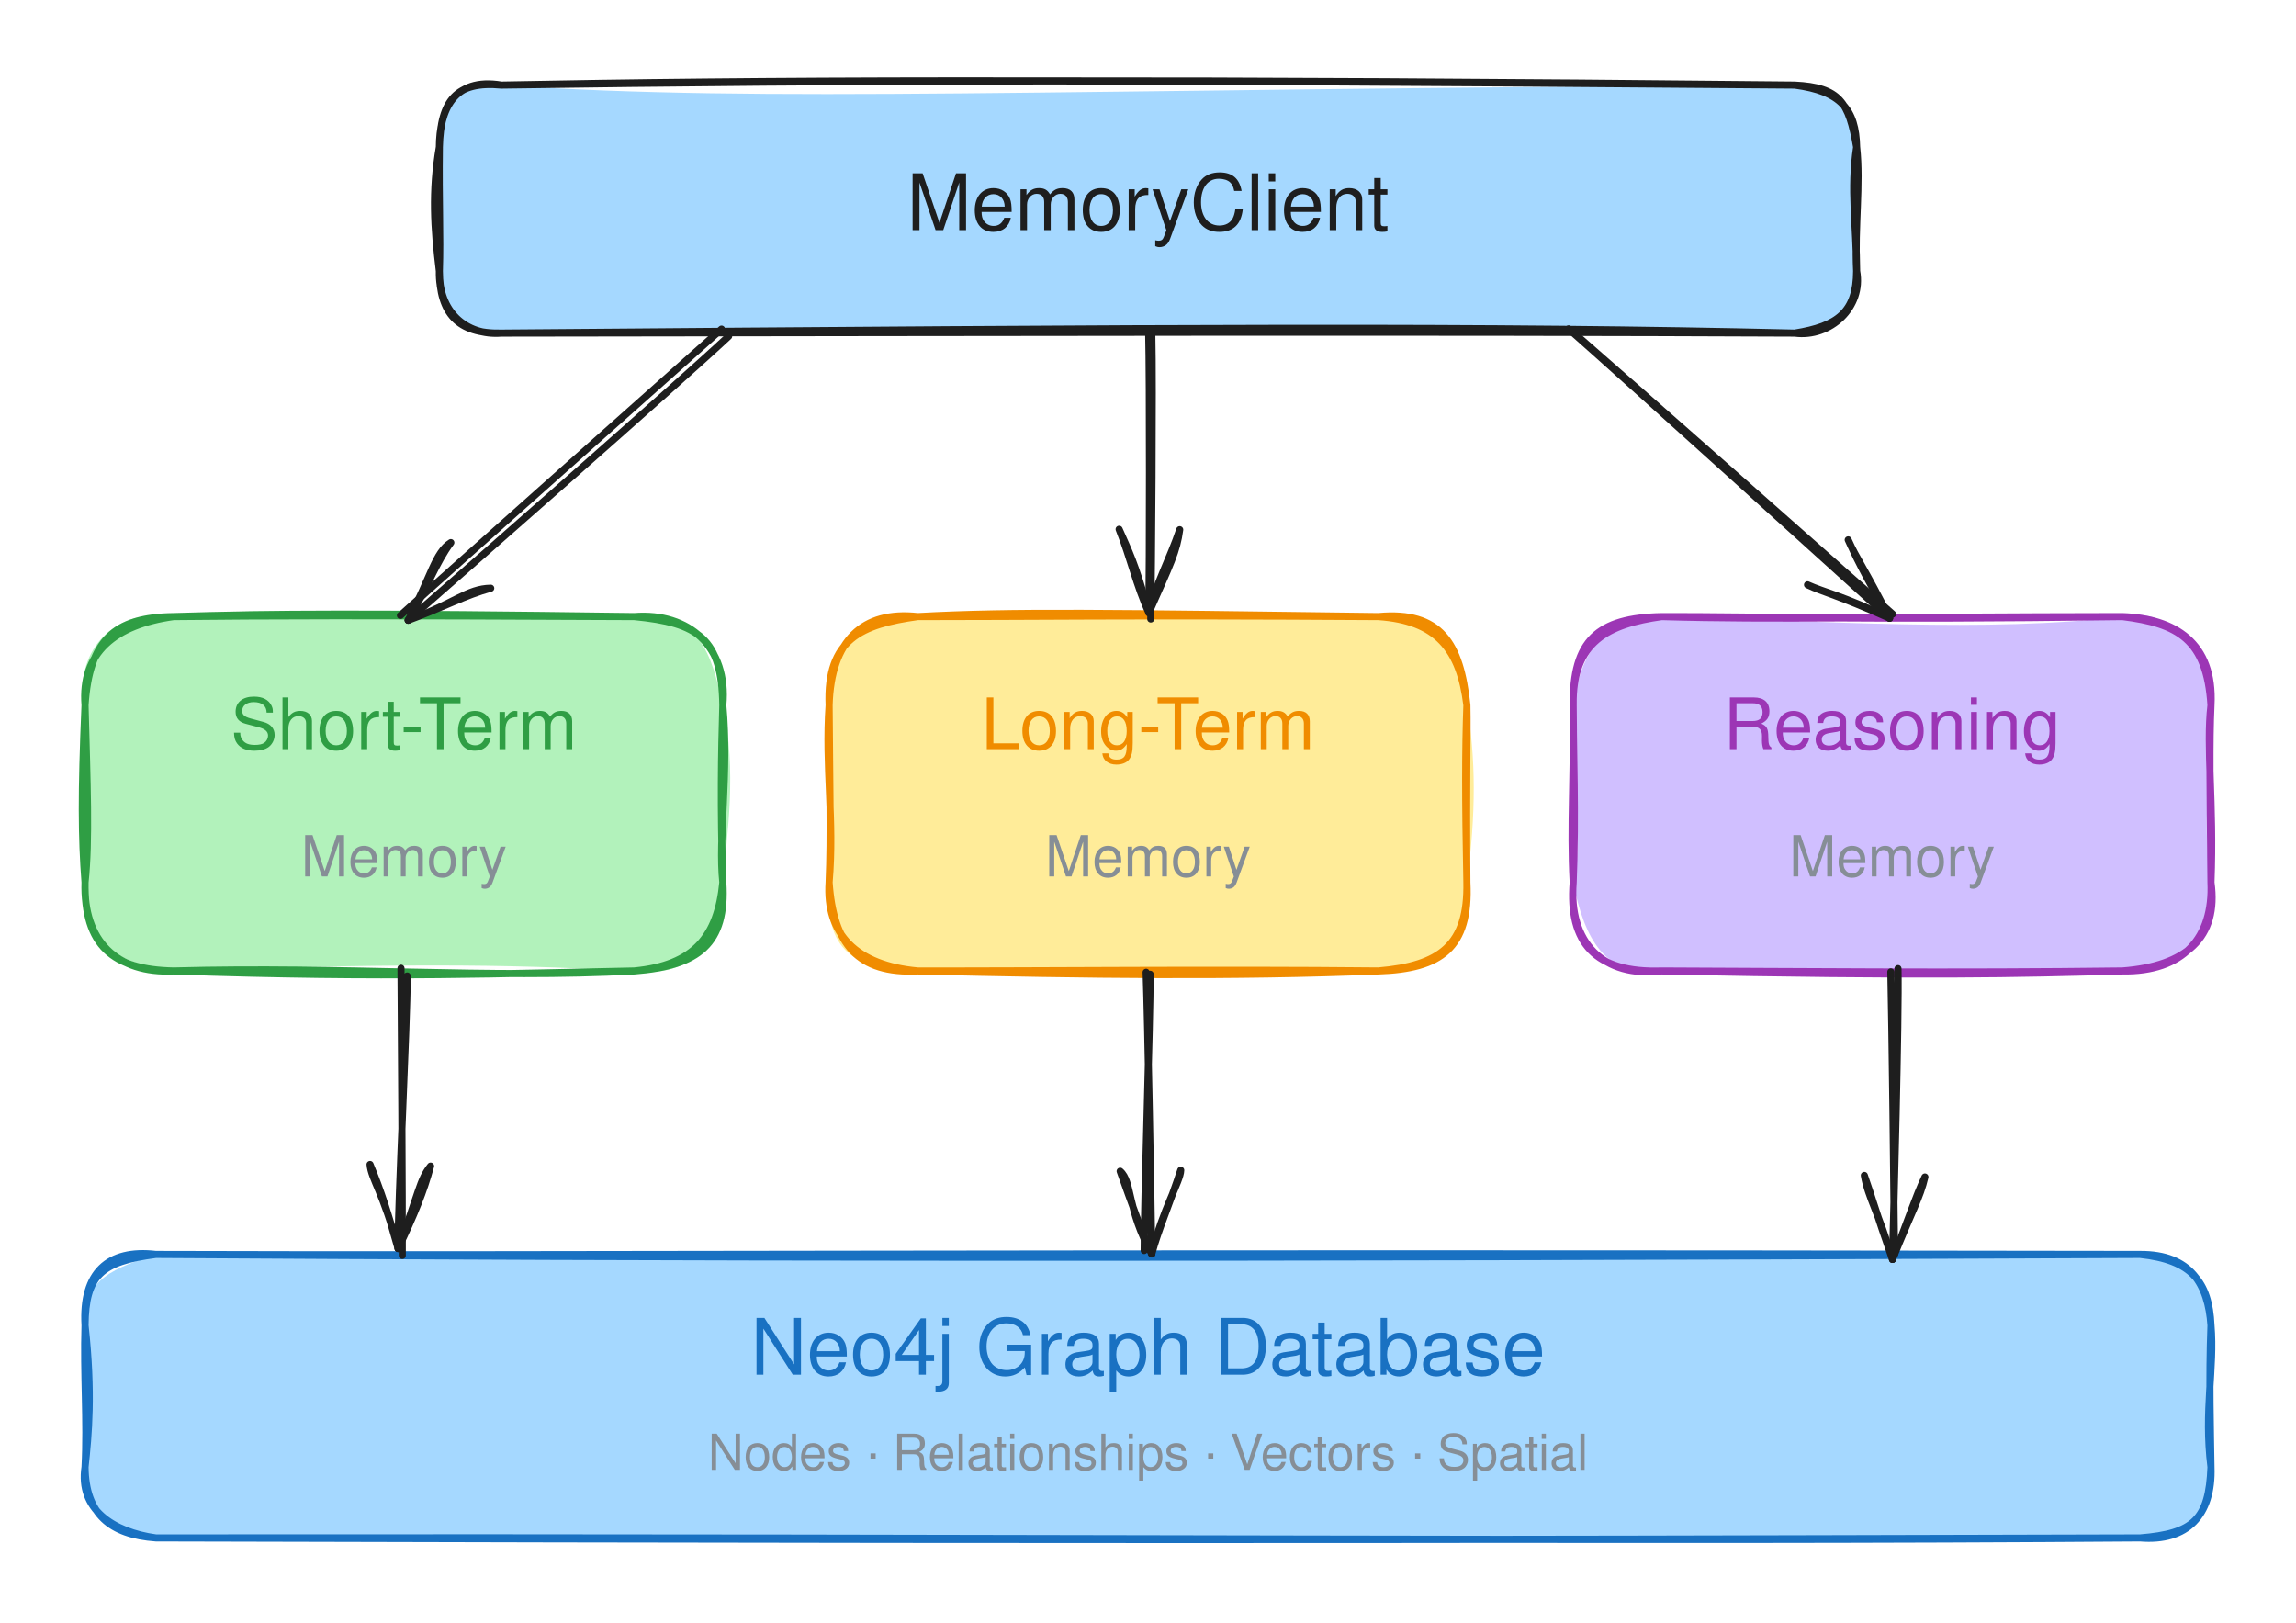
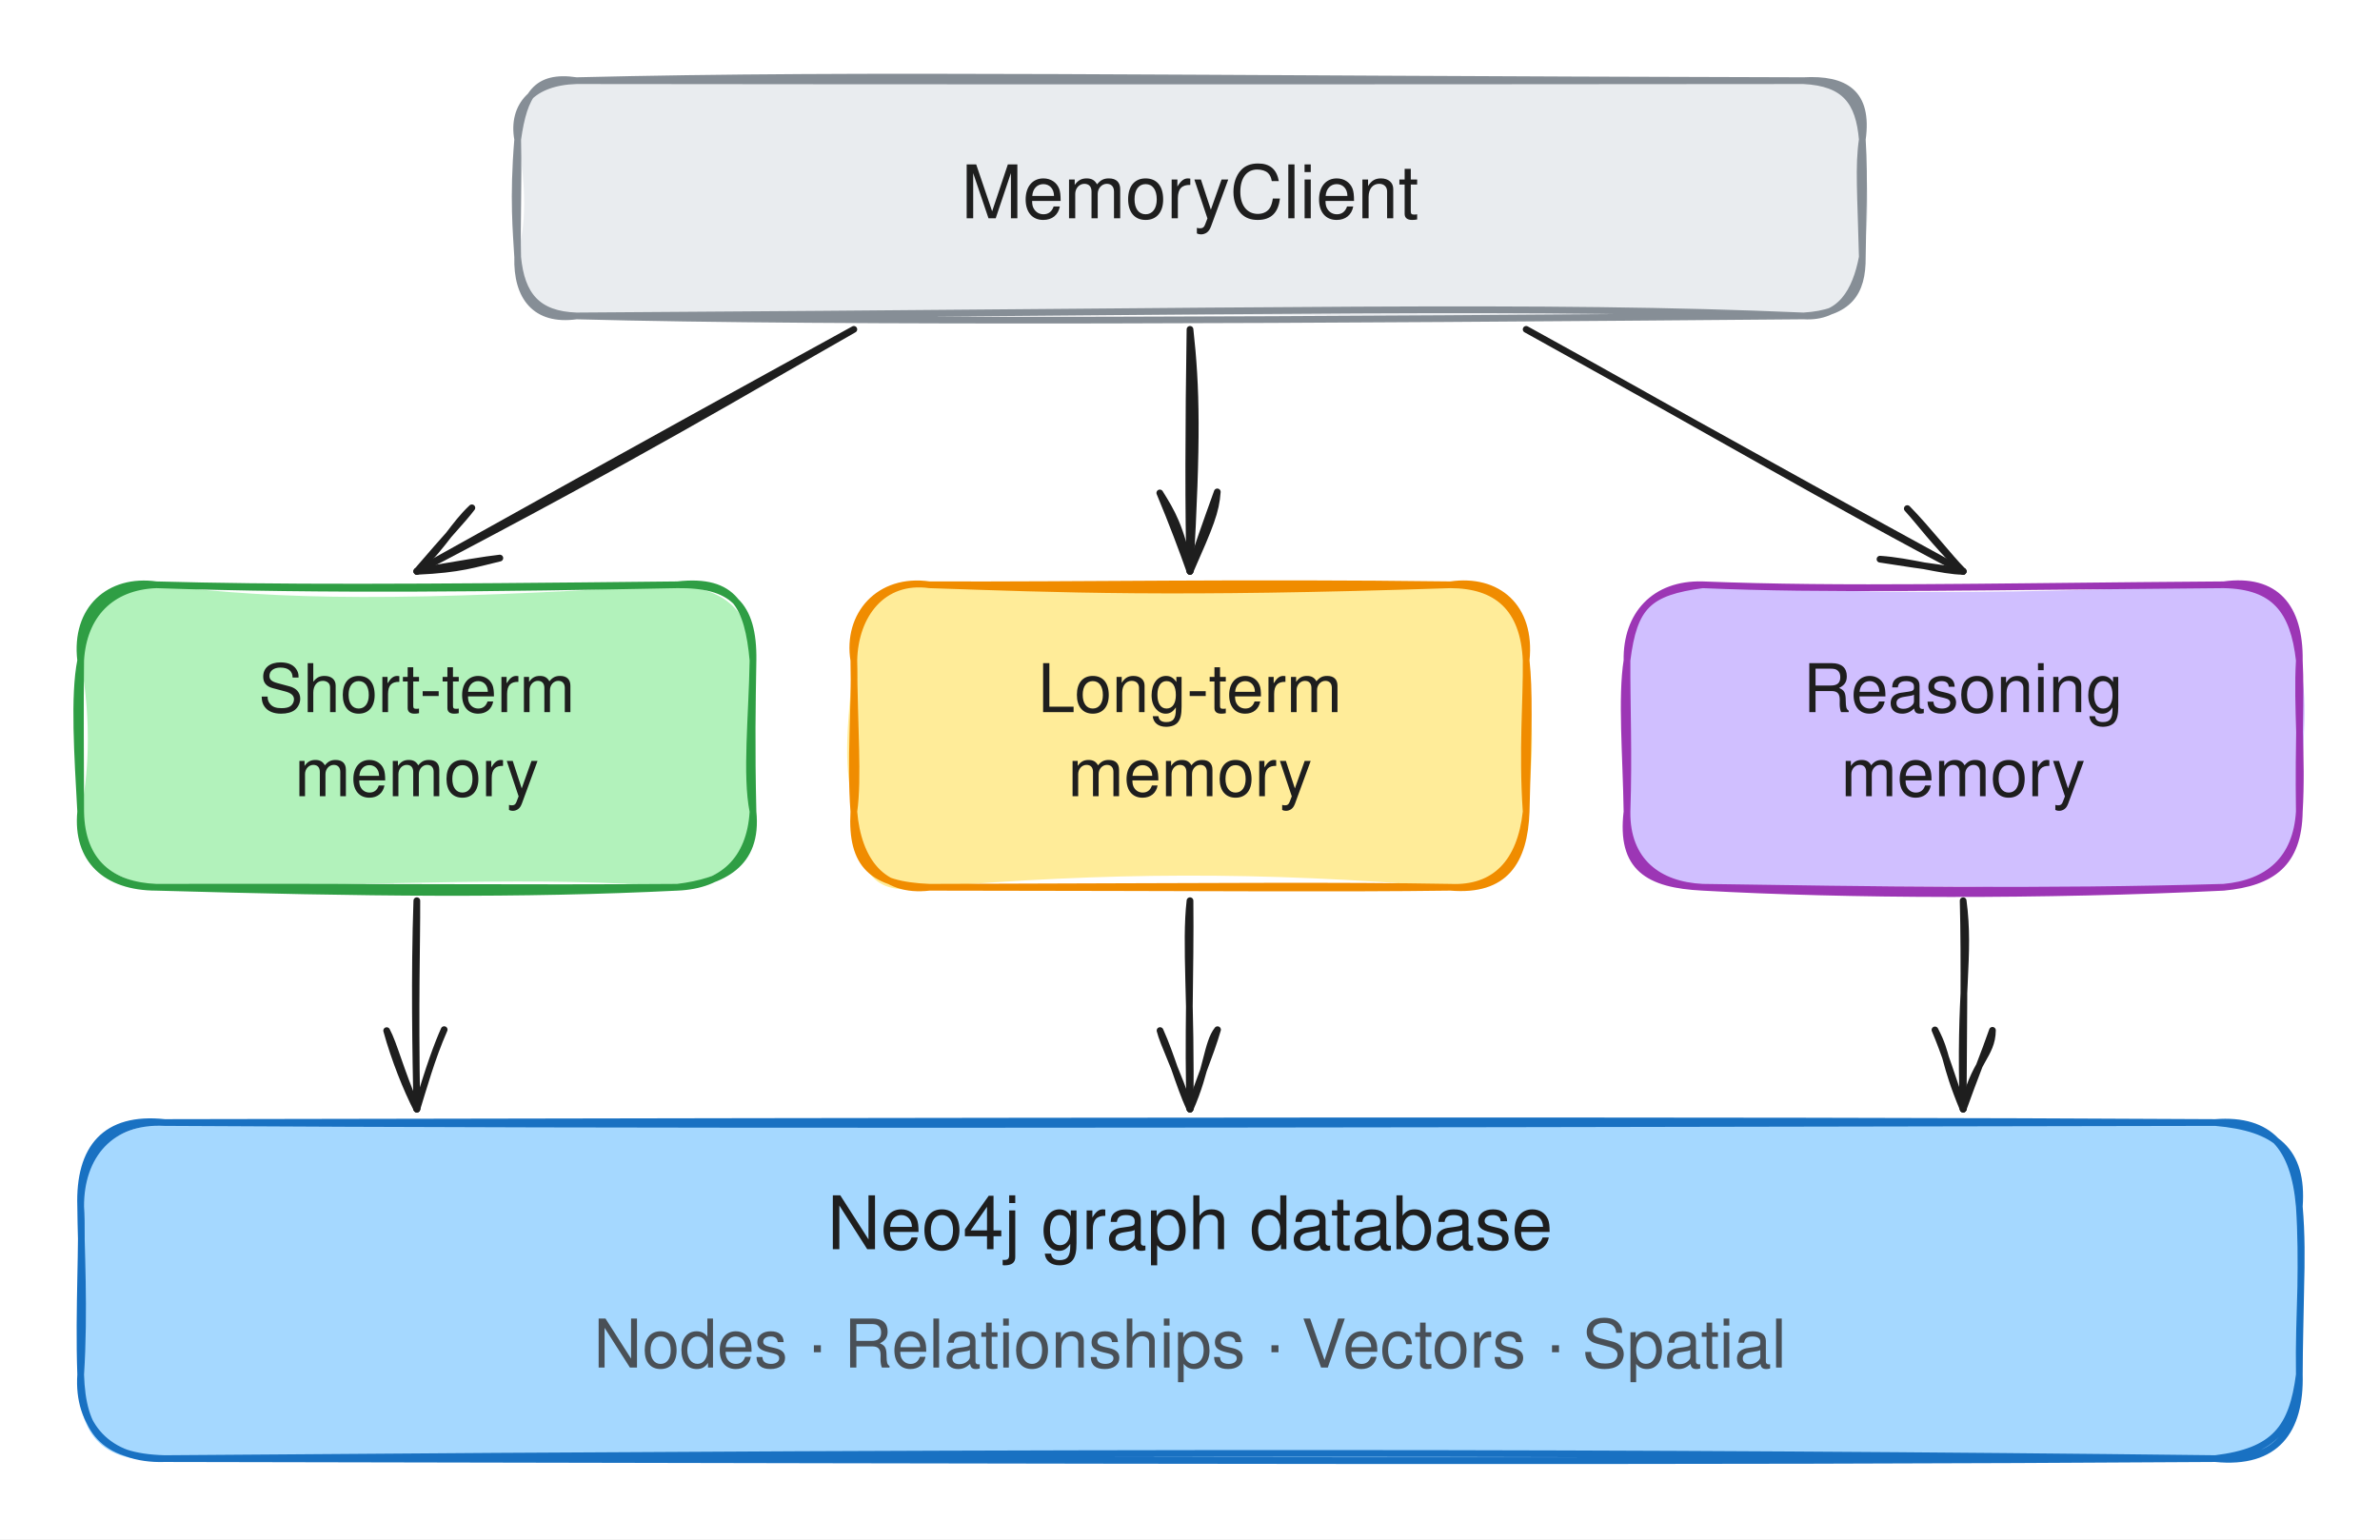
- <svg xmlns="http://www.w3.org/2000/svg" version="1.1" viewBox="0 0 648 458" width="648" height="458">
+ <svg xmlns="http://www.w3.org/2000/svg" version="1.1" viewBox="0 0 708 458" width="708" height="458">
  <defs>
    <style class="style-fonts">
      </style>
  </defs>
-   <rect x="0" y="0" width="648" height="458" fill="#ffffff" />
-   <g stroke-linecap="round" transform="translate(124 24) rotate(0 200 35)">
-     <path d="M17.5 0 C93.08 5.08, 167.11 1.17, 382.5 0 C390.59 -2.98, 403.04 7.79, 400 17.5 C399.19 29.17, 399.12 35.22, 400 52.5 C399.65 65.63, 394.3 69.1, 382.5 70 C251.74 69.71, 119.99 70.5, 17.5 70 C8.83 72.73, 0.33 66.07, 0 52.5 C-1.49 39.7, -2.23 35.61, 0 17.5 C-0.49 3.64, 5.75 -2.05, 17.5 0" stroke="none" stroke-width="0" fill="#a5d8ff" />
-     <path d="M17.5 0 C90.97 -1.43, 166.74 -1.75, 382.5 0 M17.5 0 C114.75 -1.38, 211.22 -1.75, 382.5 0 M382.5 0 C395.54 1.73, 399.78 6.86, 400 17.5 M382.5 0 C395.27 0.62, 397.8 4.84, 400 17.5 M400 17.5 C398.18 29.51, 399.94 39.37, 400 52.5 M400 17.5 C401.16 28.05, 399.38 39.81, 400 52.5 M400 52.5 C399.95 64.02, 394.72 68.04, 382.5 70 M400 52.5 C401.91 62.65, 392.52 71.37, 382.5 70 M382.5 70 C278.48 69.53, 171.81 69.8, 17.5 70 M382.5 70 C296.33 67.98, 210.54 68.41, 17.5 70 M17.5 70 C5.09 70.25, 0.08 64.33, 0 52.5 M17.5 70 C7.49 70.8, -0.26 63.9, 0 52.5 M0 52.5 C-1.49 40.39, -2.13 29.86, 0 17.5 M0 52.5 C0.33 42.54, -0.19 32.82, 0 17.5 M0 17.5 C0.35 4.28, 4.76 -1.19, 17.5 0 M0 17.5 C0.06 7.23, 3.95 -2.26, 17.5 0" stroke="#1e1e1e" stroke-width="2" fill="none" />
+   <rect x="0" y="0" width="708" height="458" fill="#ffffff" />
+   <g stroke-linecap="round" transform="translate(154 24) rotate(0 200 35)">
+     <path d="M17.5 0 C134.88 -0.93, 247 -0.69, 382.5 0 C395.84 3.25, 396.54 3.72, 400 17.5 C401.88 30.29, 402.49 40.12, 400 52.5 C399.97 66.85, 392.68 71.41, 382.5 70 C290.41 71.16, 200.58 68.47, 17.5 70 C8.09 68.9, -3.14 61.46, 0 52.5 C0.84 47.44, 3.88 38.69, 0 17.5 C0.89 3.61, 5.92 -2.71, 17.5 0" stroke="none" stroke-width="0" fill="#e9ecef" />
+     <path d="M17.5 0 C104.77 -2.12, 189.34 -0.44, 382.5 0 M17.5 0 C125.46 0.13, 232.66 0.14, 382.5 0 M382.5 0 C394.92 0.64, 399 6.28, 400 17.5 M382.5 0 C394.88 -0.68, 401.94 3.61, 400 17.5 M400 17.5 C398.81 25.4, 399.54 33.77, 400 52.5 M400 17.5 C400.78 29.96, 400.05 42.93, 400 52.5 M400 52.5 C398.03 62.58, 393.65 70.68, 382.5 70 M400 52.5 C400.09 63.14, 396.07 69.2, 382.5 70 M382.5 70 C304.5 66.62, 228.04 68.7, 17.5 70 M382.5 70 C238.9 71.22, 94.62 72.08, 17.5 70 M17.5 70 C5.23 71.71, -0.33 64.32, 0 52.5 M17.5 70 C5.78 69.59, 1.09 63.79, 0 52.5 M0 52.5 C-0.39 45.51, -1.46 35.03, 0 17.5 M0 52.5 C-0.24 42.06, 0.29 32.2, 0 17.5 M0 17.5 C-1.82 7.39, 4.59 0.37, 17.5 0 M0 17.5 C1.9 4.17, 5.39 -1.8, 17.5 0" stroke="#868e96" stroke-width="2" fill="none" />
  </g>
-   <g transform="translate(254 46) rotate(0 70 13)">
-     <text x="70" y="18.94" font-family="Helvetica, Segoe UI Emoji" font-size="22px" fill="#1e1e1e" text-anchor="middle" style="white-space: pre;" direction="ltr" dominant-baseline="alphabetic">MemoryClient</text>
+   <g transform="translate(170 45.25) rotate(0 184 13.75)">
+     <text x="184" y="19.69" font-family="Helvetica, Segoe UI Emoji" font-size="22px" fill="#1e1e1e" text-anchor="middle" style="white-space: pre;" direction="ltr" dominant-baseline="alphabetic">MemoryClient</text>
  </g>
-   <g stroke-linecap="round" transform="translate(24 174) rotate(0 90 50)">
-     <path d="M25 0 C57.61 -3.58, 89.95 -0.21, 155 0 C173.61 -1.21, 176.69 10.2, 180 25 C184.05 43.9, 181.19 61.18, 180 75 C182.31 92.55, 169.04 102.25, 155 100 C125.83 98.54, 97.99 97.4, 25 100 C5.37 97.17, 1.05 91.15, 0 75 C1.76 55.99, 0.46 40.17, 0 25 C-3.29 11.82, 6.8 -3, 25 0" stroke="none" stroke-width="0" fill="#b2f2bb" />
-     <path d="M25 0 C51.42 -0.27, 77.46 -0.38, 155 0 M25 0 C53.03 -0.86, 78.58 -1.01, 155 0 M155 0 C170.44 -1.22, 181.54 8.61, 180 25 M155 0 C173.17 1.75, 179.73 6.2, 180 25 M180 25 C181.76 44.06, 178.65 62.43, 180 75 M180 25 C179.59 38.54, 179.31 53.38, 180 75 M180 75 C181.14 92.32, 173.18 98.6, 155 100 M180 75 C178.53 90.27, 171.89 98.39, 155 100 M155 100 C113.43 102.21, 73.45 98.69, 25 100 M155 100 C119.82 100.68, 85.59 102.08, 25 100 M25 100 C7.82 99.67, -0.27 92.89, 0 75 M25 100 C9.05 100.76, -0.54 91.6, 0 75 M0 75 C1.28 63.2, 0.59 47.06, 0 25 M0 75 C-0.98 62.28, -1.07 49.9, 0 25 M0 25 C1.22 6.77, 8.16 0.2, 25 0 M0 25 C-1.18 10.19, 8.48 2.29, 25 0" stroke="#2f9e44" stroke-width="2" fill="none" />
+   <g stroke-linecap="round" transform="translate(24 334) rotate(0 330 50)">
+     <path d="M25 0 C267.23 -0.71, 507.85 -1.5, 635 0 C649.97 -0.4, 658.25 6.04, 660 25 C662.98 48.28, 658.01 62.21, 660 75 C658.11 93.19, 651.87 100.49, 635 100 C397.58 99.44, 161.07 101.56, 25 100 C5.87 102.18, -1.7 91.32, 0 75 C-1.2 55.68, 0.69 36.01, 0 25 C2.49 10.28, 5.51 2.59, 25 0" stroke="none" stroke-width="0" fill="#a5d8ff" />
+     <path d="M25 0 C169.46 0.84, 312.13 0.64, 635 0 M25 0 C258.13 -0.41, 491.38 -0.86, 635 0 M635 0 C651.23 -1.25, 658.51 7.29, 660 25 M635 0 C653.18 1.56, 661.2 8.43, 660 25 M660 25 C661.08 41.21, 660.06 56.79, 660 75 M660 25 C661.43 41.43, 659.7 56.53, 660 75 M660 75 C660.42 91.69, 653.09 101.8, 635 100 M660 75 C657.94 90.9, 652.72 97.85, 635 100 M635 100 C467.45 98.06, 300.75 97.83, 25 100 M635 100 C477.76 101.04, 321.16 100.56, 25 100 M25 100 C8.19 100.56, -1.03 89.93, 0 75 M25 100 C6.4 99.52, 0.53 91.68, 0 75 M0 75 C1.23 55.8, 0.08 37.24, 0 25 M0 75 C-0.7 55.54, 0.7 34.86, 0 25 M0 25 C-0.07 9.88, 8.88 -0.86, 25 0 M0 25 C-0.58 7.59, 7.34 -1.91, 25 0" stroke="#1971c2" stroke-width="2" fill="none" />
  </g>
-   <g transform="translate(59 194) rotate(0 55 12)">
-     <text x="55" y="17.4" font-family="Helvetica, Segoe UI Emoji" font-size="20px" fill="#2f9e44" text-anchor="middle" style="white-space: pre;" direction="ltr" dominant-baseline="alphabetic">Short-Term</text>
+   <g stroke-linecap="round" transform="translate(24 174) rotate(0 100 45)">
+     <path d="M22.5 0 C60.36 4.61, 96.4 5.05, 177.5 0 C189.12 1.37, 199.11 5.12, 200 22.5 C198.97 30.35, 198.41 47.24, 200 67.5 C200.77 83.44, 189.95 86.43, 177.5 90 C137 86.48, 94.52 89.37, 22.5 90 C6.27 86.62, -0.98 79.73, 0 67.5 C2.14 57.58, 3.46 41.79, 0 22.5 C-0.31 7.93, 10.42 1.63, 22.5 0" stroke="none" stroke-width="0" fill="#b2f2bb" />
+     <path d="M22.5 0 C58.05 0.99, 97.07 0.87, 177.5 0 M22.5 0 C73.02 1.72, 124.6 1.04, 177.5 0 M177.5 0 C193.47 -0.19, 200.27 5.71, 200 22.5 M177.5 0 C194.41 -1.92, 198.53 6.46, 200 22.5 M200 22.5 C199.72 39.17, 197.82 56.67, 200 67.5 M200 22.5 C199.78 35.79, 199.54 47.83, 200 67.5 M200 67.5 C201.61 83.33, 190.89 88.36, 177.5 90 M200 67.5 C199.16 81.85, 190.82 89.47, 177.5 90 M177.5 90 C131.03 92.3, 84.56 91.76, 22.5 90 M177.5 90 C131.97 90.35, 88.34 89.86, 22.5 90 M22.5 90 C7.58 89.99, -1.38 81.82, 0 67.5 M22.5 90 C9.23 89.48, 0.25 82.71, 0 67.5 M0 67.5 C-0.91 50.9, -2.09 33.01, 0 22.5 M0 67.5 C-0.01 51.39, -0.18 36.18, 0 22.5 M0 22.5 C0.8 9.04, 8.95 0.52, 22.5 0 M0 22.5 C-1.82 7.21, 8.54 -1.97, 22.5 0" stroke="#2f9e44" stroke-width="2" fill="none" />
  </g>
-   <g transform="translate(64 234) rotate(0 50 9)">
-     <text x="50" y="13.32" font-family="Helvetica, Segoe UI Emoji" font-size="16px" fill="#868e96" text-anchor="middle" style="white-space: pre;" direction="ltr" dominant-baseline="alphabetic">Memory</text>
-   </g>
-   <g stroke-linecap="round" transform="translate(234 174) rotate(0 90 50)">
-     <path d="M25 0 C64.39 0.06, 106.8 -0.14, 155 0 C171.09 1.45, 181.58 10.06, 180 25 C182.5 39.82, 182.65 55.43, 180 75 C179.12 91.69, 172.11 99.76, 155 100 C122.9 100.59, 92.94 103.06, 25 100 C7.22 99.62, -1.47 94.72, 0 75 C-1.24 63.07, 0.2 46.03, 0 25 C-0.29 5.95, 8.22 -0.83, 25 0" stroke="none" stroke-width="0" fill="#ffec99" />
-     <path d="M25 0 C51.99 -1.47, 78.5 -0.98, 155 0 M25 0 C54.7 0.03, 83.05 -0.46, 155 0 M155 0 C172.55 -1.63, 178.18 7.5, 180 25 M155 0 C171.46 1.13, 178.03 9.1, 180 25 M180 25 C180.18 33.44, 179.75 45.37, 180 75 M180 25 C179.56 37.02, 179.52 51.46, 180 75 M180 75 C180.93 93.53, 172.64 99.44, 155 100 M180 75 C180.36 92.76, 172.4 98.52, 155 100 M155 100 C108.47 99.53, 58.32 100.07, 25 100 M155 100 C114.04 101.64, 73.54 101.1, 25 100 M25 100 C8.16 100.81, 1.2 92.47, 0 75 M25 100 C7.64 98.41, -0.96 89.59, 0 75 M0 75 C1.53 57.33, -1.21 42.43, 0 25 M0 75 C0.57 61.73, 0.14 47.96, 0 25 M0 25 C0.53 6.76, 9.51 -1.72, 25 0 M0 25 C-0.74 6.28, 9.22 2.2, 25 0" stroke="#f08c00" stroke-width="2" fill="none" />
-   </g>
-   <g transform="translate(274 194) rotate(0 50 12)">
-     <text x="50" y="17.4" font-family="Helvetica, Segoe UI Emoji" font-size="20px" fill="#f08c00" text-anchor="middle" style="white-space: pre;" direction="ltr" dominant-baseline="alphabetic">Long-Term</text>
-   </g>
-   <g transform="translate(279 234) rotate(0 45 9)">
-     <text x="45" y="13.32" font-family="Helvetica, Segoe UI Emoji" font-size="16px" fill="#868e96" text-anchor="middle" style="white-space: pre;" direction="ltr" dominant-baseline="alphabetic">Memory</text>
-   </g>
-   <g stroke-linecap="round" transform="translate(444 174) rotate(0 90 50)">
-     <path d="M25 0 C71.16 1.18, 116.45 4.61, 155 0 C168.56 -3.1, 179.26 9.93, 180 25 C180.95 35.74, 176.91 56.88, 180 75 C183.12 90.82, 175.18 97.27, 155 100 C127.18 97.97, 95.08 104.03, 25 100 C9.07 102.08, 3.21 91.09, 0 75 C2.96 62.95, -0.06 51.89, 0 25 C2.72 7.28, 9.64 1.34, 25 0" stroke="none" stroke-width="0" fill="#d0bfff" />
-     <path d="M25 0 C52.57 -0.06, 79.55 1.02, 155 0 M25 0 C56.36 0.92, 87.52 0.08, 155 0 M155 0 C170.66 1.96, 178.82 6.38, 180 25 M155 0 C169.76 0.51, 180.93 7.39, 180 25 M180 25 C178.6 36.81, 180.86 52.31, 180 75 M180 25 C179.52 35.5, 179.74 47.55, 180 75 M180 75 C180.71 90.73, 172.09 100.28, 155 100 M180 75 C182.19 90.65, 172.91 98.65, 155 100 M155 100 C125.52 100.85, 99.18 101.45, 25 100 M155 100 C108.27 100.6, 61.49 100.13, 25 100 M25 100 C8.5 101.95, -1.33 92.05, 0 75 M25 100 C6.23 100.66, -1.38 92.17, 0 75 M0 75 C0.78 55.47, -0.02 37.8, 0 25 M0 75 C-0.87 59.18, 0.35 44.02, 0 25 M0 25 C-0.16 6.75, 6.85 0.35, 25 0 M0 25 C-0.3 6.97, 9.96 2.12, 25 0" stroke="#9c36b5" stroke-width="2" fill="none" />
-   </g>
-   <g transform="translate(484 194) rotate(0 50 12)">
-     <text x="50" y="17.4" font-family="Helvetica, Segoe UI Emoji" font-size="20px" fill="#9c36b5" text-anchor="middle" style="white-space: pre;" direction="ltr" dominant-baseline="alphabetic">Reasoning</text>
-   </g>
-   <g transform="translate(489 234) rotate(0 45 9)">
-     <text x="45" y="13.32" font-family="Helvetica, Segoe UI Emoji" font-size="16px" fill="#868e96" text-anchor="middle" style="white-space: pre;" direction="ltr" dominant-baseline="alphabetic">Memory</text>
-   </g>
-   <g stroke-linecap="round" transform="translate(24 354) rotate(0 300 40)">
-     <path d="M20 0 C144.72 -1.1, 270.41 -1.16, 580 0 C594.9 -0.44, 596.94 8.13, 600 20 C599.51 31.26, 598.49 40.92, 600 60 C599.92 71.61, 592.71 81.98, 580 80 C442.2 80.85, 303.01 78.95, 20 80 C9.26 77.34, 0.69 76.33, 0 60 C-0.1 48.62, -0.37 29.94, 0 20 C-1.48 6.94, 9.39 3.51, 20 0" stroke="none" stroke-width="0" fill="#a5d8ff" />
-     <path d="M20 0 C135.17 0.38, 248.46 -0.55, 580 0 M20 0 C164.14 0.88, 308.66 1.21, 580 0 M580 0 C594.43 1.55, 599.45 7.59, 600 20 M580 0 C594.32 -0.1, 599.22 8.62, 600 20 M600 20 C601.04 32.07, 597.99 44.01, 600 60 M600 20 C599.41 35.02, 599.88 50.71, 600 60 M600 60 C600.5 73.6, 593.21 81.12, 580 80 M600 60 C599.43 74.81, 595.08 78.78, 580 80 M580 80 C433.87 81.09, 288.51 79.75, 20 80 M580 80 C462.63 80.25, 344.24 80.89, 20 80 M20 80 C7.17 79.09, 0.14 73.3, 0 60 M20 80 C7.76 78.3, -1.8 71.83, 0 60 M0 60 C0.97 51.11, 2.12 39.2, 0 20 M0 60 C0.69 46.97, -0.43 33.75, 0 20 M0 20 C-0.86 5.07, 6.53 -1.57, 20 0 M0 20 C0.14 5.99, 4.43 2.04, 20 0" stroke="#1971c2" stroke-width="2" fill="none" />
-   </g>
-   <g transform="translate(219 369) rotate(0 105 13)">
-     <text x="105" y="18.94" font-family="Helvetica, Segoe UI Emoji" font-size="22px" fill="#1971c2" text-anchor="middle" style="white-space: pre;" direction="ltr" dominant-baseline="alphabetic">Neo4j Graph Database</text>
-   </g>
-   <g transform="translate(129 402) rotate(0 195 9)">
-     <text x="195" y="12.78" font-family="Helvetica, Segoe UI Emoji" font-size="14px" fill="#868e96" text-anchor="middle" style="white-space: pre;" direction="ltr" dominant-baseline="alphabetic">Nodes  ·  Relationships  ·  Vectors  ·  Spatial</text>
+   <g transform="translate(40 194) rotate(0 84 25)">
+     <text x="84" y="17.9" font-family="Helvetica, Segoe UI Emoji" font-size="20px" fill="#1e1e1e" text-anchor="middle" style="white-space: pre;" direction="ltr" dominant-baseline="alphabetic">Short-term</text>
+     <text x="84" y="42.9" font-family="Helvetica, Segoe UI Emoji" font-size="20px" fill="#1e1e1e" text-anchor="middle" style="white-space: pre;" direction="ltr" dominant-baseline="alphabetic">memory</text>
  </g>
  <g stroke-linecap="round">
-     <g transform="translate(204 94) rotate(0 -45 40)">
-       <path d="M-0.36 -1.13 C-15.34 12.23, -76.12 66.2, -90.99 79.67 M1.65 0.9 C-12.86 14.47, -73.5 67.71, -88.8 81.03" stroke="#1e1e1e" stroke-width="2" fill="none" />
+     <g transform="translate(254 98) rotate(0 -65 36)">
+       <path d="M0 0 C-32.6 18.53, -61.55 36.2, -130 72 M0 0 C-27.21 14.97, -55.81 30.61, -130 72" stroke="#1e1e1e" stroke-width="2" fill="none" />
    </g>
-     <g transform="translate(204 94) rotate(0 -45 40)">
-       <path d="M-76.76 59.12 C-81.19 61.91, -82.32 68.67, -88.8 81.03 M-76.76 59.12 C-80.96 64.75, -83.08 71.22, -88.8 81.03" stroke="#1e1e1e" stroke-width="2" fill="none" />
+     <g transform="translate(254 98) rotate(0 -65 36)">
+       <path d="M-113.63 53.1 C-119.18 58.32, -121.31 63.46, -130 72 M-113.63 53.1 C-116.45 56.85, -120.68 61.09, -130 72" stroke="#1e1e1e" stroke-width="2" fill="none" />
    </g>
-     <g transform="translate(204 94) rotate(0 -45 40)">
-       <path d="M-65.5 71.99 C-72.18 72.11, -75.62 76.24, -88.8 81.03 M-65.5 71.99 C-72.77 74.01, -77.97 76.96, -88.8 81.03" stroke="#1e1e1e" stroke-width="2" fill="none" />
+     <g transform="translate(254 98) rotate(0 -65 36)">
+       <path d="M-105.31 68.05 C-112.76 69.79, -116.85 71.41, -130 72 M-105.31 68.05 C-109.91 68.57, -115.93 69.61, -130 72" stroke="#1e1e1e" stroke-width="2" fill="none" />
    </g>
  </g>
  <mask />
  <g stroke-linecap="round">
-     <g transform="translate(324 94) rotate(0 0 40)">
-       <path d="M1.08 0.59 C1.4 14.08, 0.99 67.35, 0.78 80.68 M0.19 -0.15 C0.52 13.02, 0.44 65.8, 0.25 78.91" stroke="#1e1e1e" stroke-width="2" fill="none" />
+     <g transform="translate(124 268) rotate(0 0 31)">
+       <path d="M0 0 C0.05 13.21, -0.57 28.92, 0 62 M0 0 C-0.77 22.36, -0.34 45.22, 0 62" stroke="#1e1e1e" stroke-width="2" fill="none" />
    </g>
-     <g transform="translate(324 94) rotate(0 0 40)">
-       <path d="M-8.15 55.36 C-5.5 61.41, -3.63 64.7, 0.25 78.91 M-8.15 55.36 C-4.92 63.45, -3.26 71.28, 0.25 78.91" stroke="#1e1e1e" stroke-width="2" fill="none" />
+     <g transform="translate(124 268) rotate(0 0 31)">
+       <path d="M-8.97 38.66 C-6.76 42.83, -5.26 49.42, 0 62 M-8.97 38.66 C-6.61 47.25, -2.97 56.25, 0 62" stroke="#1e1e1e" stroke-width="2" fill="none" />
    </g>
-     <g transform="translate(324 94) rotate(0 0 40)">
-       <path d="M8.95 55.48 C8.1 61.66, 6.47 64.92, 0.25 78.91 M8.95 55.48 C6.27 63.5, 2.01 71.29, 0.25 78.91" stroke="#1e1e1e" stroke-width="2" fill="none" />
+     <g transform="translate(124 268) rotate(0 0 31)">
+       <path d="M8.13 38.36 C6.3 42.44, 3.76 49.1, 0 62 M8.13 38.36 C4.36 46.9, 1.88 56, 0 62" stroke="#1e1e1e" stroke-width="2" fill="none" />
+     </g>
+   </g>
+   <mask />
+   <g stroke-linecap="round" transform="translate(254 174) rotate(0 100 45)">
+     <path d="M22.5 0 C82.42 0.55, 142.13 3.47, 177.5 0 C189.59 1.25, 202.53 4.76, 200 22.5 C200.82 32.39, 203.49 45.73, 200 67.5 C197.05 81.12, 193.33 91.8, 177.5 90 C120.84 85.14, 73.93 85.63, 22.5 90 C4.01 93.17, 1.9 84.45, 0 67.5 C-2.16 55.11, -3.11 50.75, 0 22.5 C2.89 9.07, 4.61 -2.18, 22.5 0" stroke="none" stroke-width="0" fill="#ffec99" />
+     <path d="M22.5 0 C60.91 1.28, 94.52 2.77, 177.5 0 M22.5 0 C68.86 0.15, 115.32 -0.79, 177.5 0 M177.5 0 C191.09 0.04, 199.3 6.73, 200 22.5 M177.5 0 C191.4 -2.03, 201.66 6.52, 200 22.5 M200 22.5 C200.15 34.47, 198.75 49.11, 200 67.5 M200 22.5 C200.95 31.49, 200.71 41.56, 200 67.5 M200 67.5 C198.37 82.54, 190.76 90.6, 177.5 90 M200 67.5 C199.45 82.36, 193.71 91.35, 177.5 90 M177.5 90 C143.02 90.46, 107.94 90.08, 22.5 90 M177.5 90 C143.73 89.41, 111.21 89.76, 22.5 90 M22.5 90 C8.49 91.69, 1.21 82.04, 0 67.5 M22.5 90 C5.47 89.34, -0.87 83.48, 0 67.5 M0 67.5 C1.42 57.4, 0.09 42.29, 0 22.5 M0 67.5 C-1.16 51.98, 0.42 35.78, 0 22.5 M0 22.5 C0.29 9.01, 8.53 -1.94, 22.5 0 M0 22.5 C-2.19 9.04, 7.45 -2.19, 22.5 0" stroke="#f08c00" stroke-width="2" fill="none" />
+   </g>
+   <g transform="translate(270 194) rotate(0 84 25)">
+     <text x="84" y="17.9" font-family="Helvetica, Segoe UI Emoji" font-size="20px" fill="#1e1e1e" text-anchor="middle" style="white-space: pre;" direction="ltr" dominant-baseline="alphabetic">Long-term</text>
+     <text x="84" y="42.9" font-family="Helvetica, Segoe UI Emoji" font-size="20px" fill="#1e1e1e" text-anchor="middle" style="white-space: pre;" direction="ltr" dominant-baseline="alphabetic">memory</text>
+   </g>
+   <g stroke-linecap="round">
+     <g transform="translate(354 98) rotate(0 0 36)">
+       <path d="M0 0 C1.92 17.35, 2.24 32.63, 0 72 M0 0 C-0.43 27.53, -0.54 55.58, 0 72" stroke="#1e1e1e" stroke-width="2" fill="none" />
+     </g>
+     <g transform="translate(354 98) rotate(0 0 36)">
+       <path d="M-8.98 48.67 C-5.39 54.5, -2.95 58.29, 0 72 M-8.98 48.67 C-5.43 57.14, -2.04 66.18, 0 72" stroke="#1e1e1e" stroke-width="2" fill="none" />
+     </g>
+     <g transform="translate(354 98) rotate(0 0 36)">
+       <path d="M8.12 48.36 C7.68 54.32, 6.08 58.18, 0 72 M8.12 48.36 C4.99 57.06, 1.7 66.23, 0 72" stroke="#1e1e1e" stroke-width="2" fill="none" />
    </g>
  </g>
  <mask />
  <g stroke-linecap="round">
-     <g transform="translate(444 94) rotate(0 45 40)">
-       <path d="M0.12 -0.1 C15.34 13.13, 75.29 66.1, 90.16 79.29 M-1.27 -1.19 C13.9 12.17, 74.38 66.95, 89.3 80.45" stroke="#1e1e1e" stroke-width="2" fill="none" />
+     <g transform="translate(354 268) rotate(0 0 31)">
+       <path d="M0 0 C-1.49 12.92, 0.48 30.23, 0 62 M0 0 C0.23 20.58, -0.73 41.69, 0 62" stroke="#1e1e1e" stroke-width="2" fill="none" />
    </g>
-     <g transform="translate(444 94) rotate(0 45 40)">
-       <path d="M66.14 71.03 C70.71 73.2, 74.42 73.8, 89.3 80.45 M66.14 71.03 C70.71 73.12, 76.08 74.08, 89.3 80.45" stroke="#1e1e1e" stroke-width="2" fill="none" />
+     <g transform="translate(354 268) rotate(0 0 31)">
+       <path d="M-8.91 38.64 C-8.01 42.37, -3.94 50.57, 0 62 M-8.91 38.64 C-5.43 46.31, -3.42 54.5, 0 62" stroke="#1e1e1e" stroke-width="2" fill="none" />
    </g>
-     <g transform="translate(444 94) rotate(0 45 40)">
-       <path d="M77.62 58.35 C79.83 63.13, 81.2 66.32, 89.3 80.45 M77.62 58.35 C79.71 63.25, 82.58 66.97, 89.3 80.45" stroke="#1e1e1e" stroke-width="2" fill="none" />
+     <g transform="translate(354 268) rotate(0 0 31)">
+       <path d="M8.19 38.38 C5.05 42.3, 5.08 50.55, 0 62 M8.19 38.38 C5.95 46.12, 2.24 54.39, 0 62" stroke="#1e1e1e" stroke-width="2" fill="none" />
+     </g>
+   </g>
+   <mask />
+   <g stroke-linecap="round" transform="translate(484 174) rotate(0 100 45)">
+     <path d="M22.5 0 C80.68 3.7, 133.07 1.89, 177.5 0 C190.06 1.13, 198.75 4.4, 200 22.5 C202.66 34.43, 201.37 44.22, 200 67.5 C200.52 86.01, 189.51 89.97, 177.5 90 C142.89 91, 108.15 89.09, 22.5 90 C8.96 92.52, -2.42 81.97, 0 67.5 C2.36 50.85, -0.87 34.5, 0 22.5 C-1.1 10.21, 6 1.2, 22.5 0" stroke="none" stroke-width="0" fill="#d0bfff" />
+     <path d="M22.5 0 C59.77 1.58, 95.98 0.66, 177.5 0 M22.5 0 C64.7 1.67, 108.03 0.48, 177.5 0 M177.5 0 C192.72 0.28, 198.33 7.75, 200 22.5 M177.5 0 C192.99 -2.14, 200.18 6.57, 200 22.5 M200 22.5 C200.58 33.78, 199.68 45.56, 200 67.5 M200 22.5 C199.21 36.19, 200.97 51.29, 200 67.5 M200 67.5 C199.13 81.75, 190.63 88.83, 177.5 90 M200 67.5 C199.73 82.86, 191.99 88.63, 177.5 90 M177.5 90 C124.01 92.62, 65.31 92.4, 22.5 90 M177.5 90 C124.5 91.56, 72.08 90.76, 22.5 90 M22.5 90 C9.39 89.39, -0.19 82.26, 0 67.5 M22.5 90 C6.32 89.2, -2 84.25, 0 67.5 M0 67.5 C-0.26 50.89, -1.74 33.56, 0 22.5 M0 67.5 C0.59 50.57, -0.08 35.38, 0 22.5 M0 22.5 C-0.23 8.98, 8.12 -0.41, 22.5 0 M0 22.5 C2.05 6.27, 6.36 2.19, 22.5 0" stroke="#9c36b5" stroke-width="2" fill="none" />
+   </g>
+   <g transform="translate(500 194) rotate(0 84 25)">
+     <text x="84" y="17.9" font-family="Helvetica, Segoe UI Emoji" font-size="20px" fill="#1e1e1e" text-anchor="middle" style="white-space: pre;" direction="ltr" dominant-baseline="alphabetic">Reasoning</text>
+     <text x="84" y="42.9" font-family="Helvetica, Segoe UI Emoji" font-size="20px" fill="#1e1e1e" text-anchor="middle" style="white-space: pre;" direction="ltr" dominant-baseline="alphabetic">memory</text>
+   </g>
+   <g stroke-linecap="round">
+     <g transform="translate(454 98) rotate(0 65 36)">
+       <path d="M0 0 C31.01 17.16, 60.6 34.03, 130 72 M0 0 C47.55 26.14, 95.66 54.2, 130 72" stroke="#1e1e1e" stroke-width="2" fill="none" />
+     </g>
+     <g transform="translate(454 98) rotate(0 65 36)">
+       <path d="M105.26 68.38 C111.22 69.32, 115.97 70.05, 130 72 M105.26 68.38 C114.16 68.96, 123.72 71.97, 130 72" stroke="#1e1e1e" stroke-width="2" fill="none" />
+     </g>
+     <g transform="translate(454 98) rotate(0 65 36)">
+       <path d="M113.38 53.33 C117.47 57.81, 120.3 62.09, 130 72 M113.38 53.33 C119.33 59.38, 125.9 67.9, 130 72" stroke="#1e1e1e" stroke-width="2" fill="none" />
    </g>
  </g>
  <mask />
  <g stroke-linecap="round">
-     <g transform="translate(114 274) rotate(0 0 40)">
-       <path d="M-0.83 -0.78 C-0.72 12.57, -0.41 66.85, -0.46 80.29 M0.93 1.42 C0.94 14.38, -1.69 65.04, -1.65 78.33" stroke="#1e1e1e" stroke-width="2" fill="none" />
+     <g transform="translate(584 268) rotate(0 0 31)">
+       <path d="M0 0 C2.21 16.63, -1.24 27.54, 0 62 M0 0 C0.47 18.8, 0.11 38.16, 0 62" stroke="#1e1e1e" stroke-width="2" fill="none" />
    </g>
-     <g transform="translate(114 274) rotate(0 0 40)">
-       <path d="M-9.56 54.61 C-9.22 58.75, -5.8 62.48, -1.65 78.33 M-9.56 54.61 C-6.49 61.92, -4.29 68.91, -1.65 78.33" stroke="#1e1e1e" stroke-width="2" fill="none" />
+     <g transform="translate(584 268) rotate(0 0 31)">
+       <path d="M-8.39 38.45 C-4.44 45.98, -5.91 47.81, 0 62 M-8.39 38.45 C-5.47 45.26, -3.22 52.68, 0 62" stroke="#1e1e1e" stroke-width="2" fill="none" />
    </g>
-     <g transform="translate(114 274) rotate(0 0 40)">
-       <path d="M7.53 55.07 C4.38 59, 4.3 62.63, -1.65 78.33 M7.53 55.07 C5.65 62.09, 2.9 68.95, -1.65 78.33" stroke="#1e1e1e" stroke-width="2" fill="none" />
+     <g transform="translate(584 268) rotate(0 0 31)">
+       <path d="M8.71 38.57 C8.62 46.12, 3.12 47.93, 0 62 M8.71 38.57 C6.32 45.46, 3.26 52.85, 0 62" stroke="#1e1e1e" stroke-width="2" fill="none" />
    </g>
  </g>
  <mask />
-   <g stroke-linecap="round">
-     <g transform="translate(324 274) rotate(0 0 40)">
-       <path d="M0.61 0.93 C0.62 14.02, -1.11 65.6, -1.08 78.9 M-0.53 0.37 C-0.06 13.54, 0.91 66.79, 1.06 79.86" stroke="#1e1e1e" stroke-width="2" fill="none" />
-     </g>
-     <g transform="translate(324 274) rotate(0 0 40)">
-       <path d="M-7.86 56.51 C-4.41 59.44, -5.97 67.29, 1.06 79.86 M-7.86 56.51 C-4.62 65.56, -1.91 73.35, 1.06 79.86" stroke="#1e1e1e" stroke-width="2" fill="none" />
-     </g>
-     <g transform="translate(324 274) rotate(0 0 40)">
-       <path d="M9.24 56.24 C9.19 59.31, 4.14 67.22, 1.06 79.86 M9.24 56.24 C6.29 65.33, 2.82 73.22, 1.06 79.86" stroke="#1e1e1e" stroke-width="2" fill="none" />
-     </g>
+   <g transform="translate(40 352) rotate(0 314 13.75)">
+     <text x="314" y="19.69" font-family="Helvetica, Segoe UI Emoji" font-size="22px" fill="#1e1e1e" text-anchor="middle" style="white-space: pre;" direction="ltr" dominant-baseline="alphabetic">Neo4j graph database</text>
  </g>
-   <mask />
-   <g stroke-linecap="round">
-     <g transform="translate(534 274) rotate(0 0 40)">
-       <path d="M-0.35 0.25 C-0.04 13.47, 0.6 66.75, 0.7 79.91 M1.67 -0.67 C1.98 12.7, 0.46 67.94, 0.12 81.4" stroke="#1e1e1e" stroke-width="2" fill="none" />
-     </g>
-     <g transform="translate(534 274) rotate(0 0 40)">
-       <path d="M-7.83 57.7 C-5.68 63.73, -4.62 67.85, 0.12 81.4 M-7.83 57.7 C-6.73 64, -3.82 68.1, 0.12 81.4" stroke="#1e1e1e" stroke-width="2" fill="none" />
-     </g>
-     <g transform="translate(534 274) rotate(0 0 40)">
-       <path d="M9.27 58.14 C7.91 64.03, 5.48 68.06, 0.12 81.4 M9.27 58.14 C6.36 64.39, 5.28 68.38, 0.12 81.4" stroke="#1e1e1e" stroke-width="2" fill="none" />
-     </g>
+   <g transform="translate(40 389) rotate(0 314 12.5)">
+     <text x="314" y="17.9" font-family="Helvetica, Segoe UI Emoji" font-size="20px" fill="#495057" text-anchor="middle" style="white-space: pre;" direction="ltr" dominant-baseline="alphabetic">Nodes · Relationships · Vectors · Spatial</text>
  </g>
-   <mask />
</svg>
